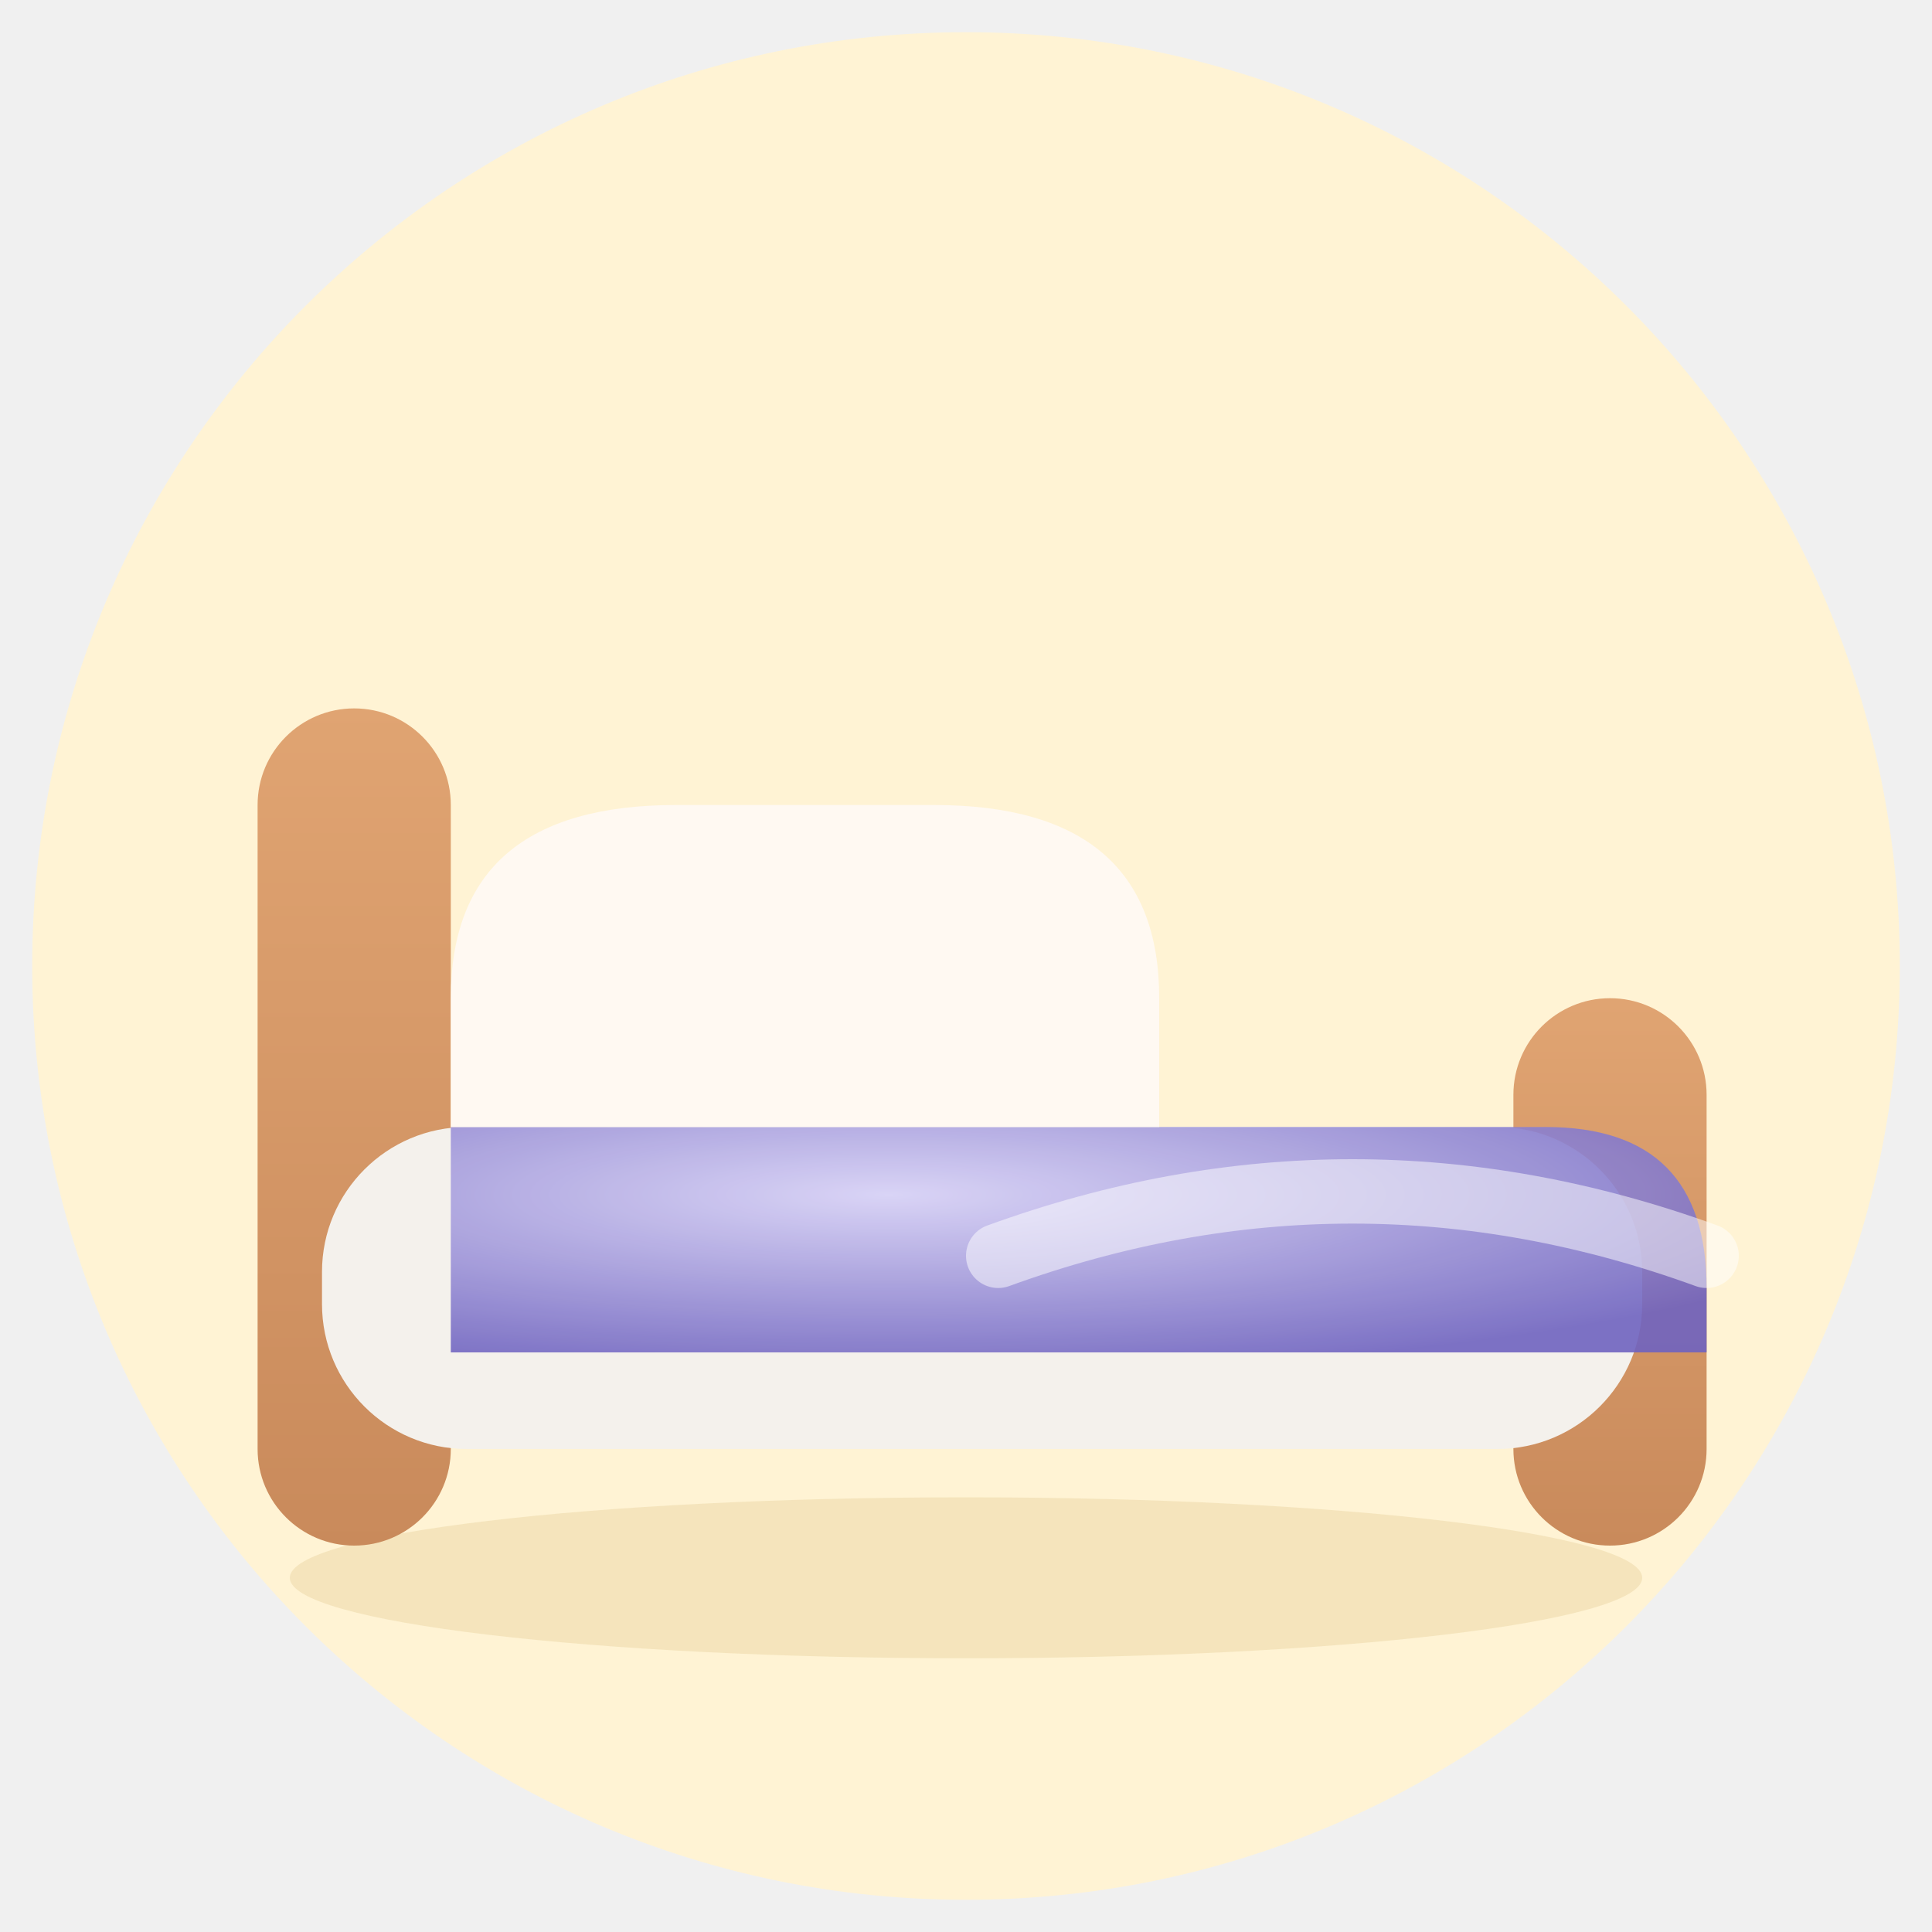
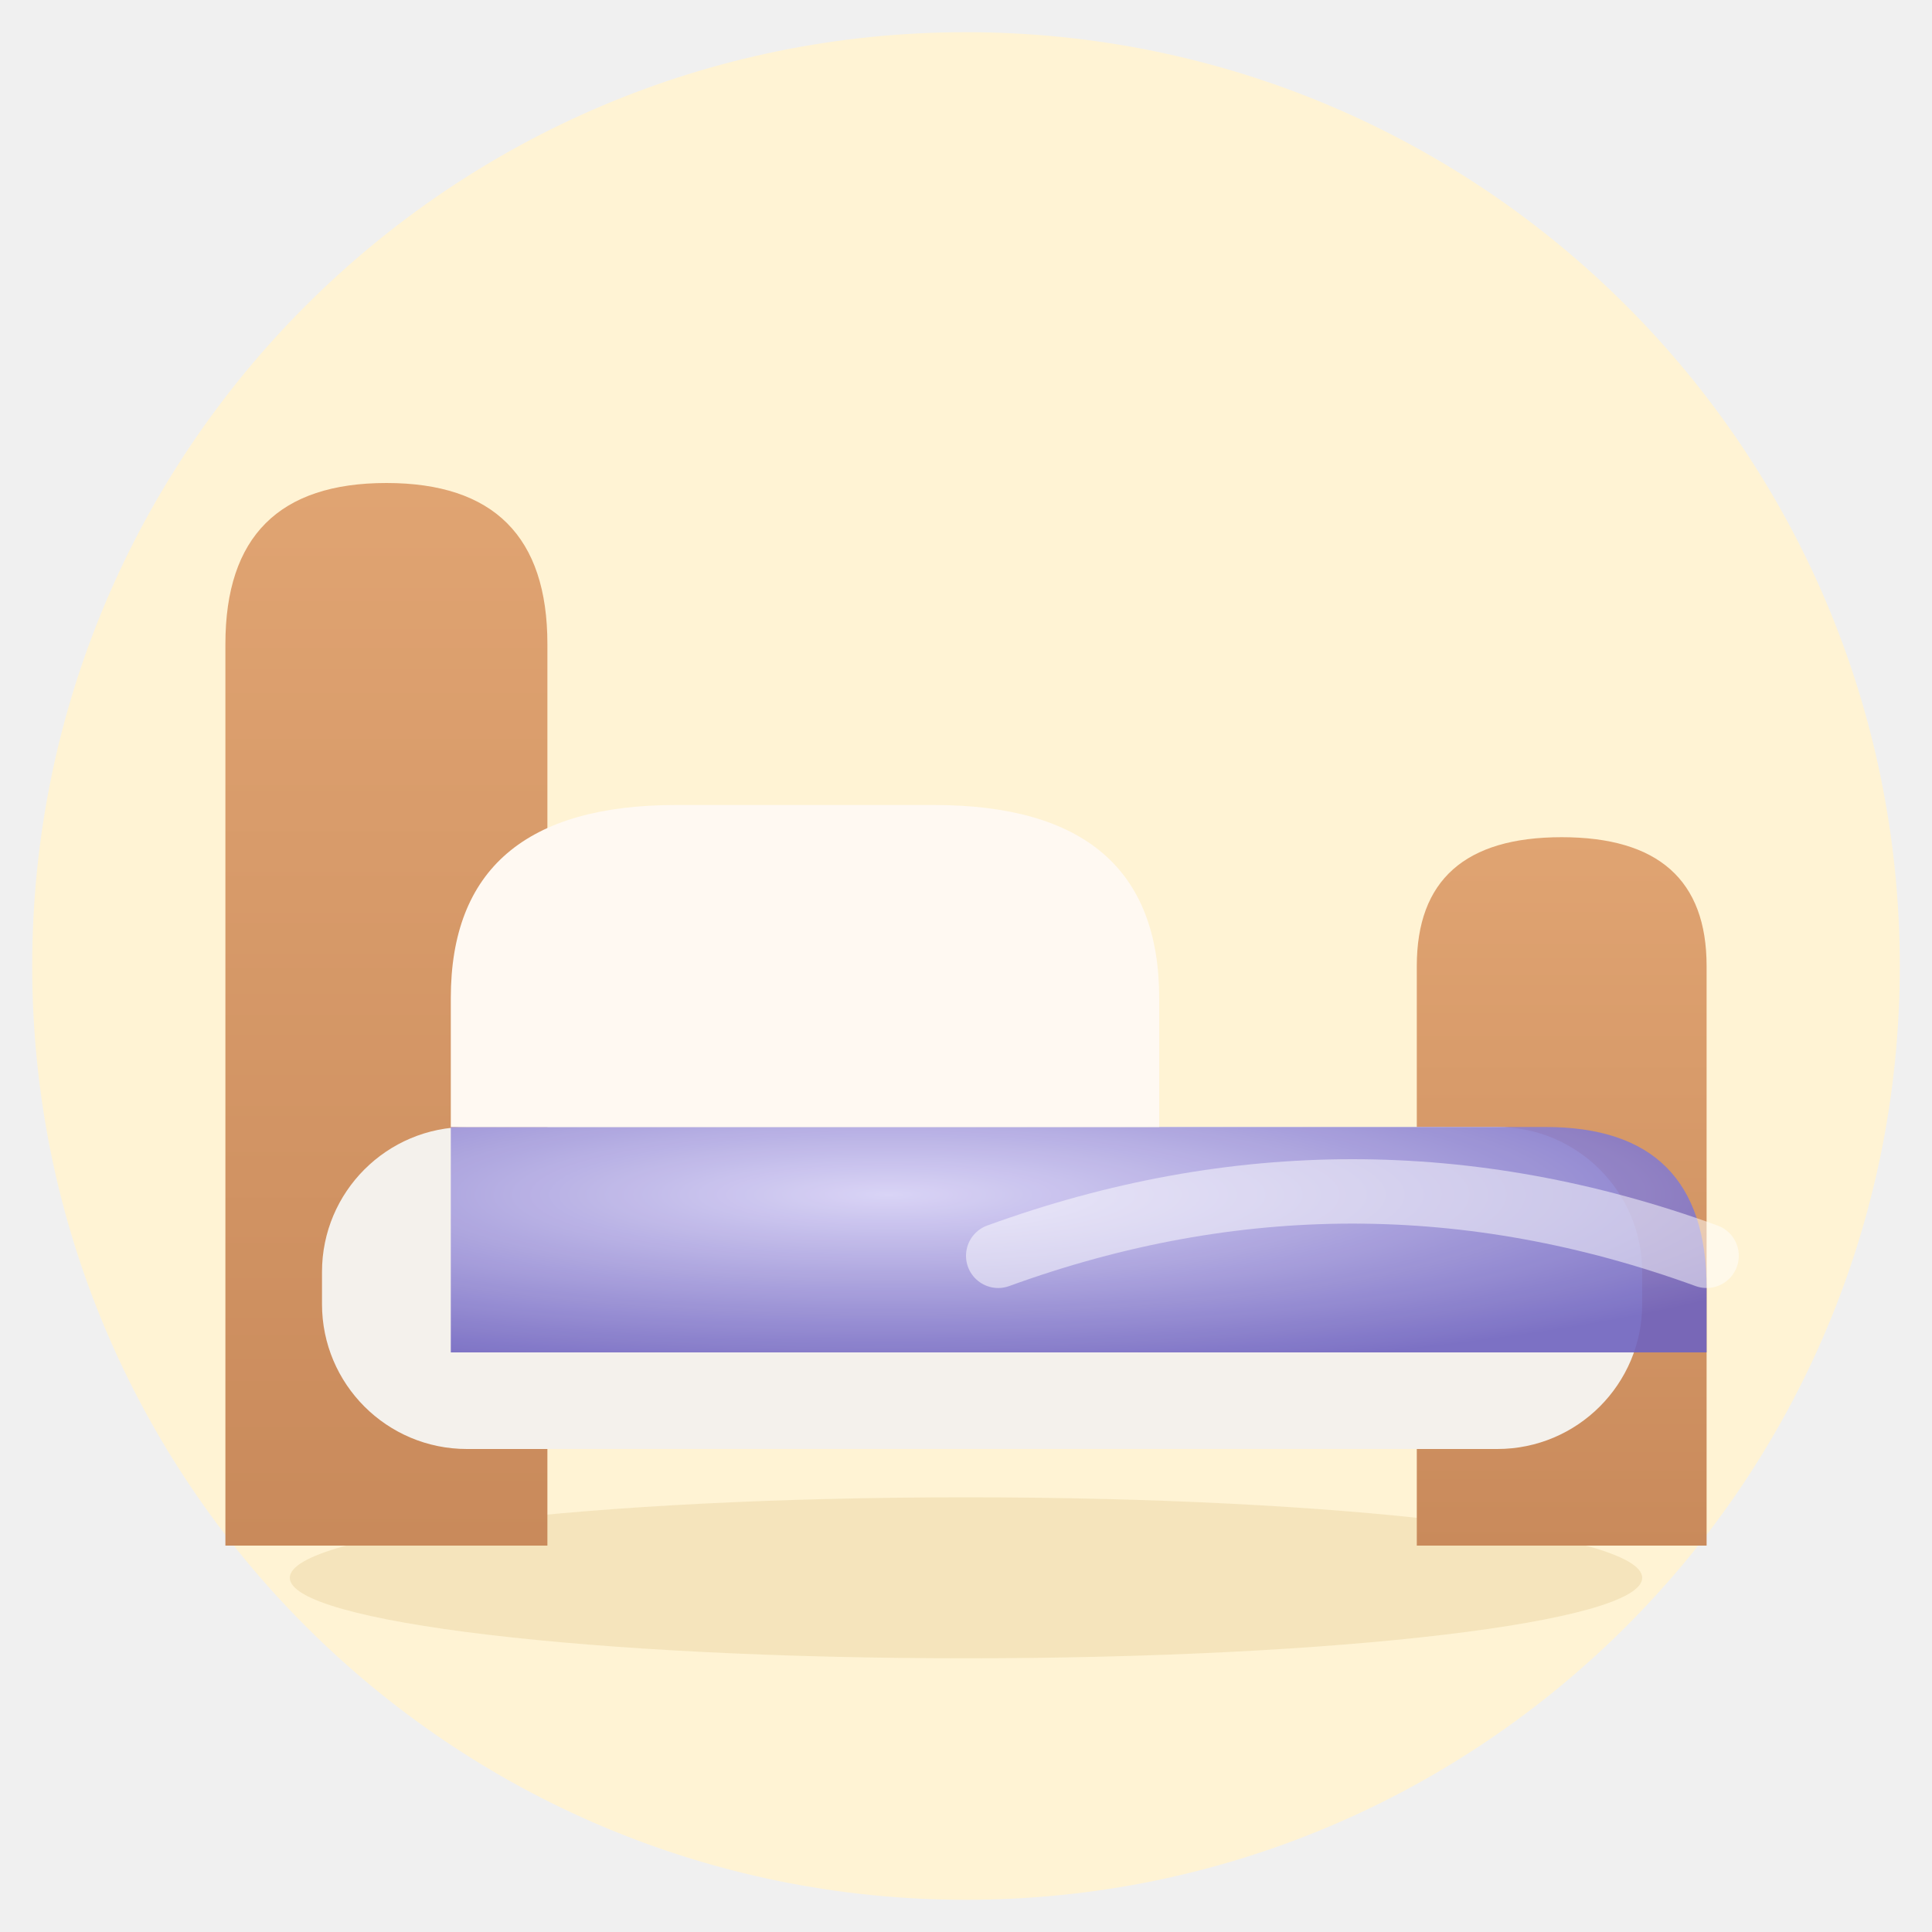
<svg xmlns="http://www.w3.org/2000/svg" viewBox="0 0 120 120" width="120" height="120">
  <defs>
    <radialGradient id="lavenderBall" cx="0.35" cy="0.3" r="0.8">
      <stop offset="0" stop-color="#D6D0F7" />
      <stop offset="1" stop-color="#6F63C0" />
    </radialGradient>
    <linearGradient id="woodGradV" x1="0" y1="0" x2="0" y2="1">
      <stop offset="0" stop-color="#E0A472" />
      <stop offset="1" stop-color="#C98A5B" />
    </linearGradient>
  </defs>
  <g id="quiz-bed">
    <circle cx="60" cy="60" r="58" fill="#FFF3D4" />
    <ellipse cx="60" cy="98" rx="42" ry="5" fill="#A87A0C" opacity="0.12" />
-     <rect x="16" y="44" width="12" height="52" rx="6" fill="url(#woodGradV)" />
-     <rect x="94" y="62" width="12" height="34" rx="6" fill="url(#woodGradV)" />
+     <path d="M 14 40 q 0 -10 10 -10 q 10 0 10 10 v 56 h -20 Z" fill="url(#woodGradV)" />
+     <path d="M 88 60 q 0 -8 9 -8 q 9 0 9 8 v 36 h -18 Z" fill="url(#woodGradV)" />
    <rect x="20" y="70" width="82" height="20" rx="9" fill="#F4F1EC" />
    <path d="M 28 70 h 68 q 10 0 10 10 v 4 h -78 Z" fill="url(#lavenderBall)" opacity="0.9" />
    <path d="M 28 62 q 0 -12 14 -12 h 16 q 14 0 14 12 v 8 h -44 Z" fill="#FFF9F2" />
    <path d="M 62 78 q 22 -8 44 0" stroke="#FFFFFF" stroke-width="4" fill="none" stroke-linecap="round" opacity="0.5" />
  </g>
</svg>
